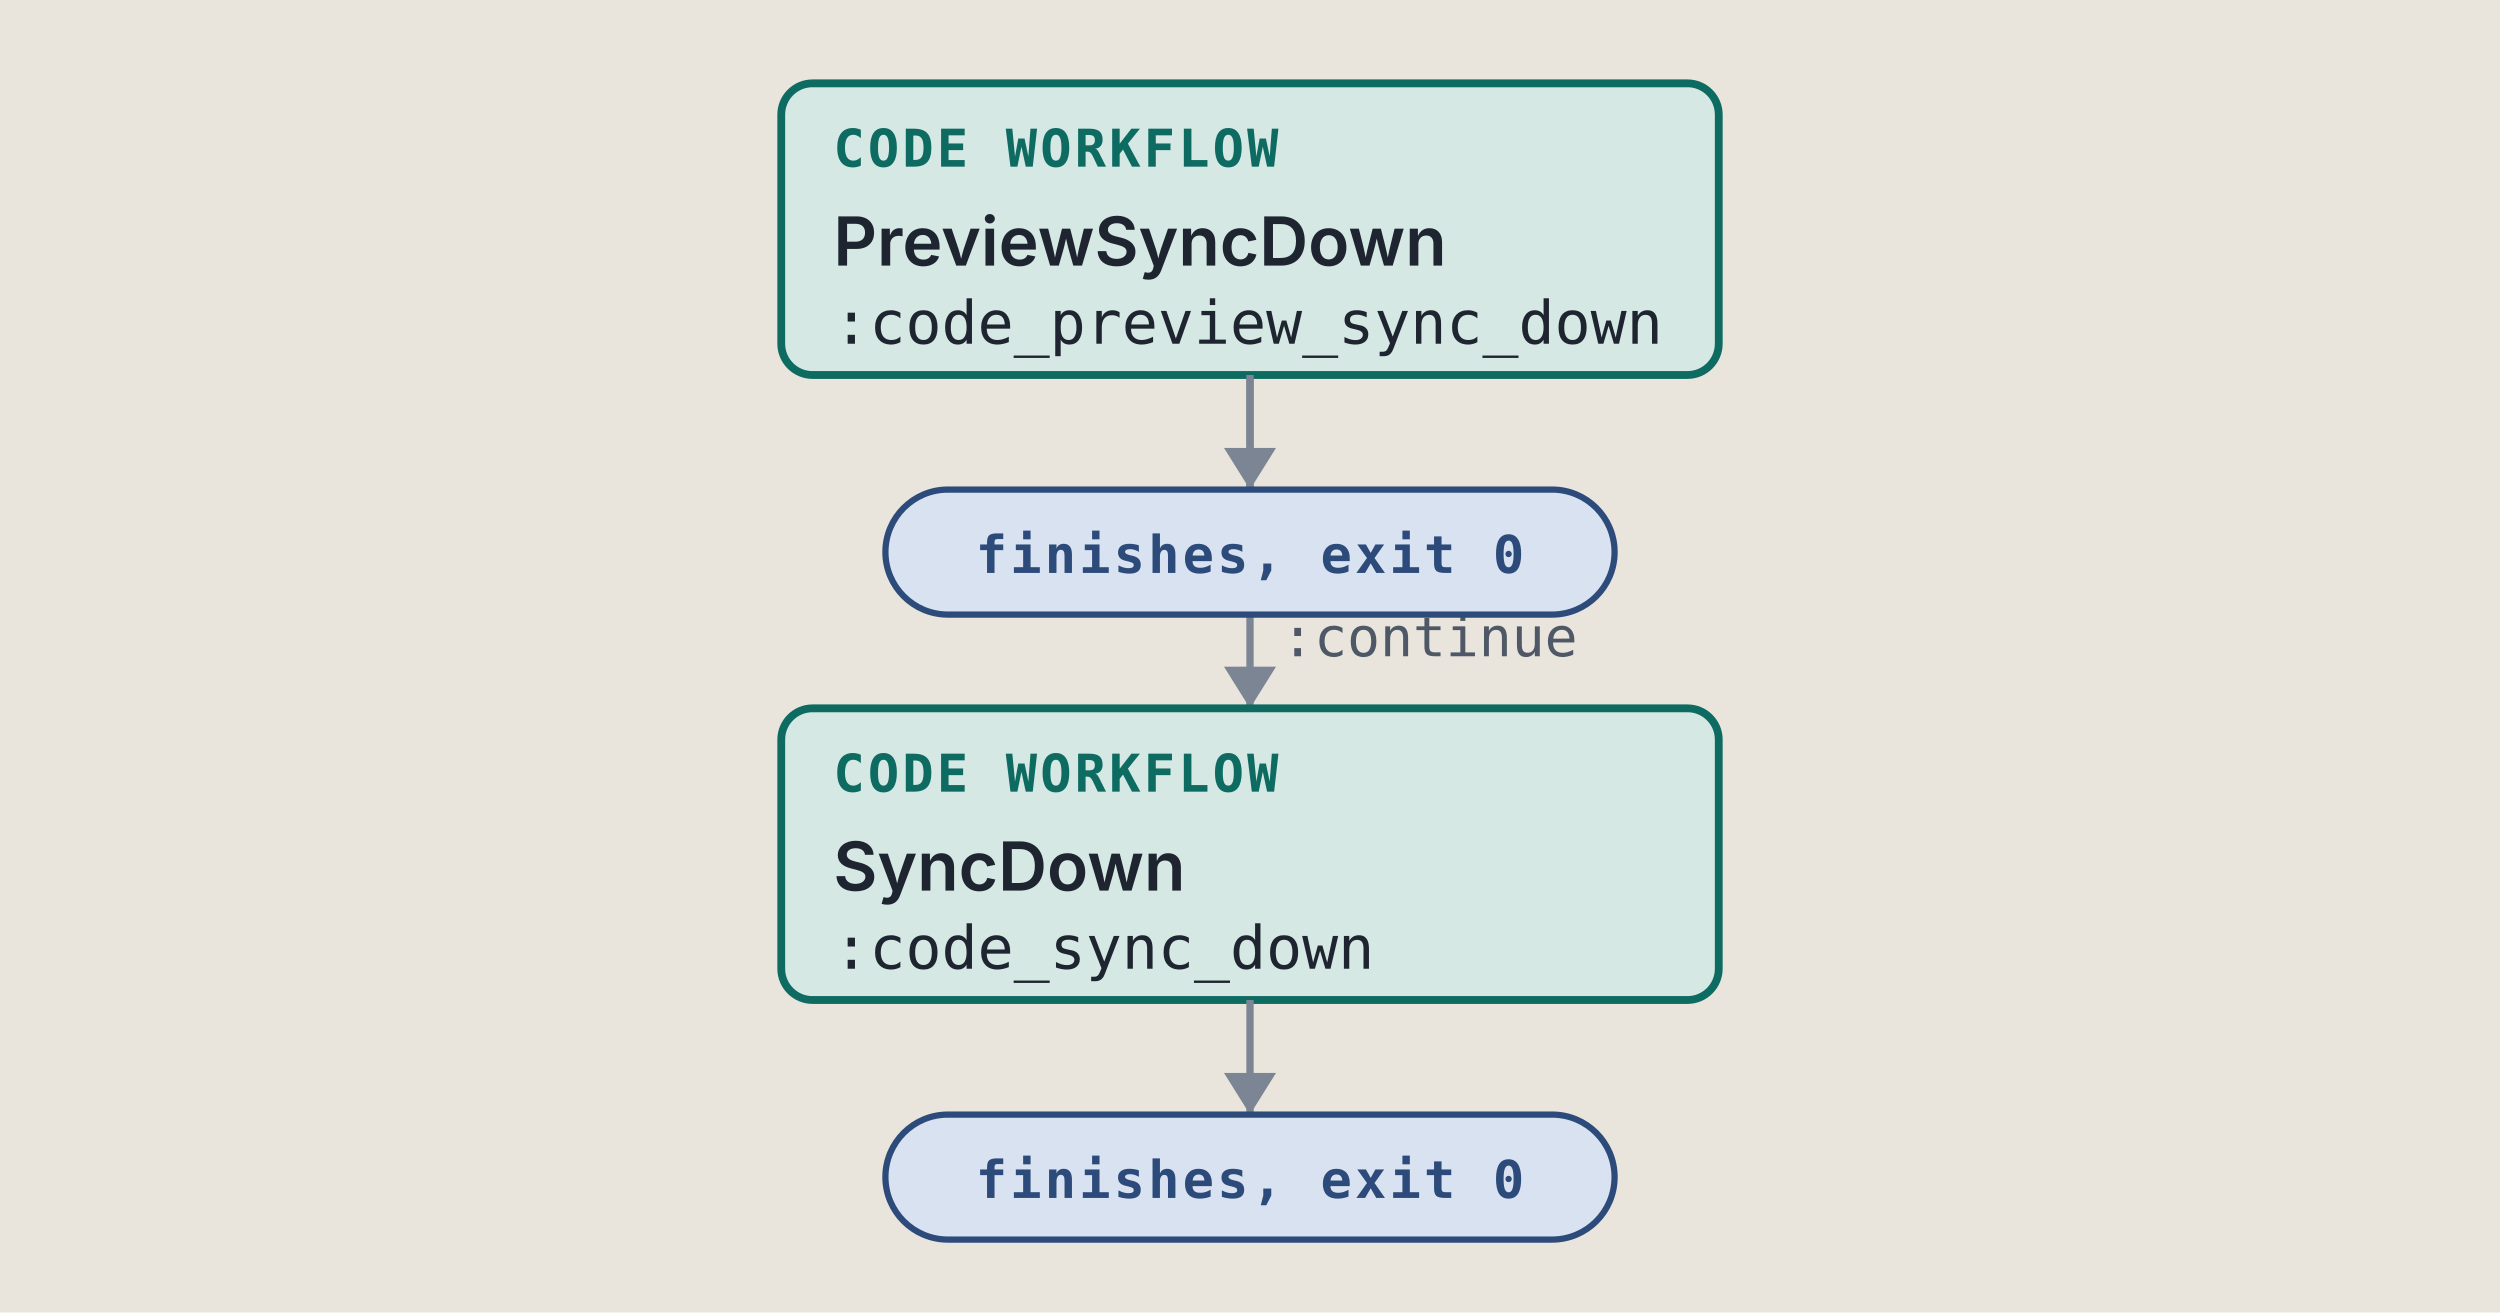
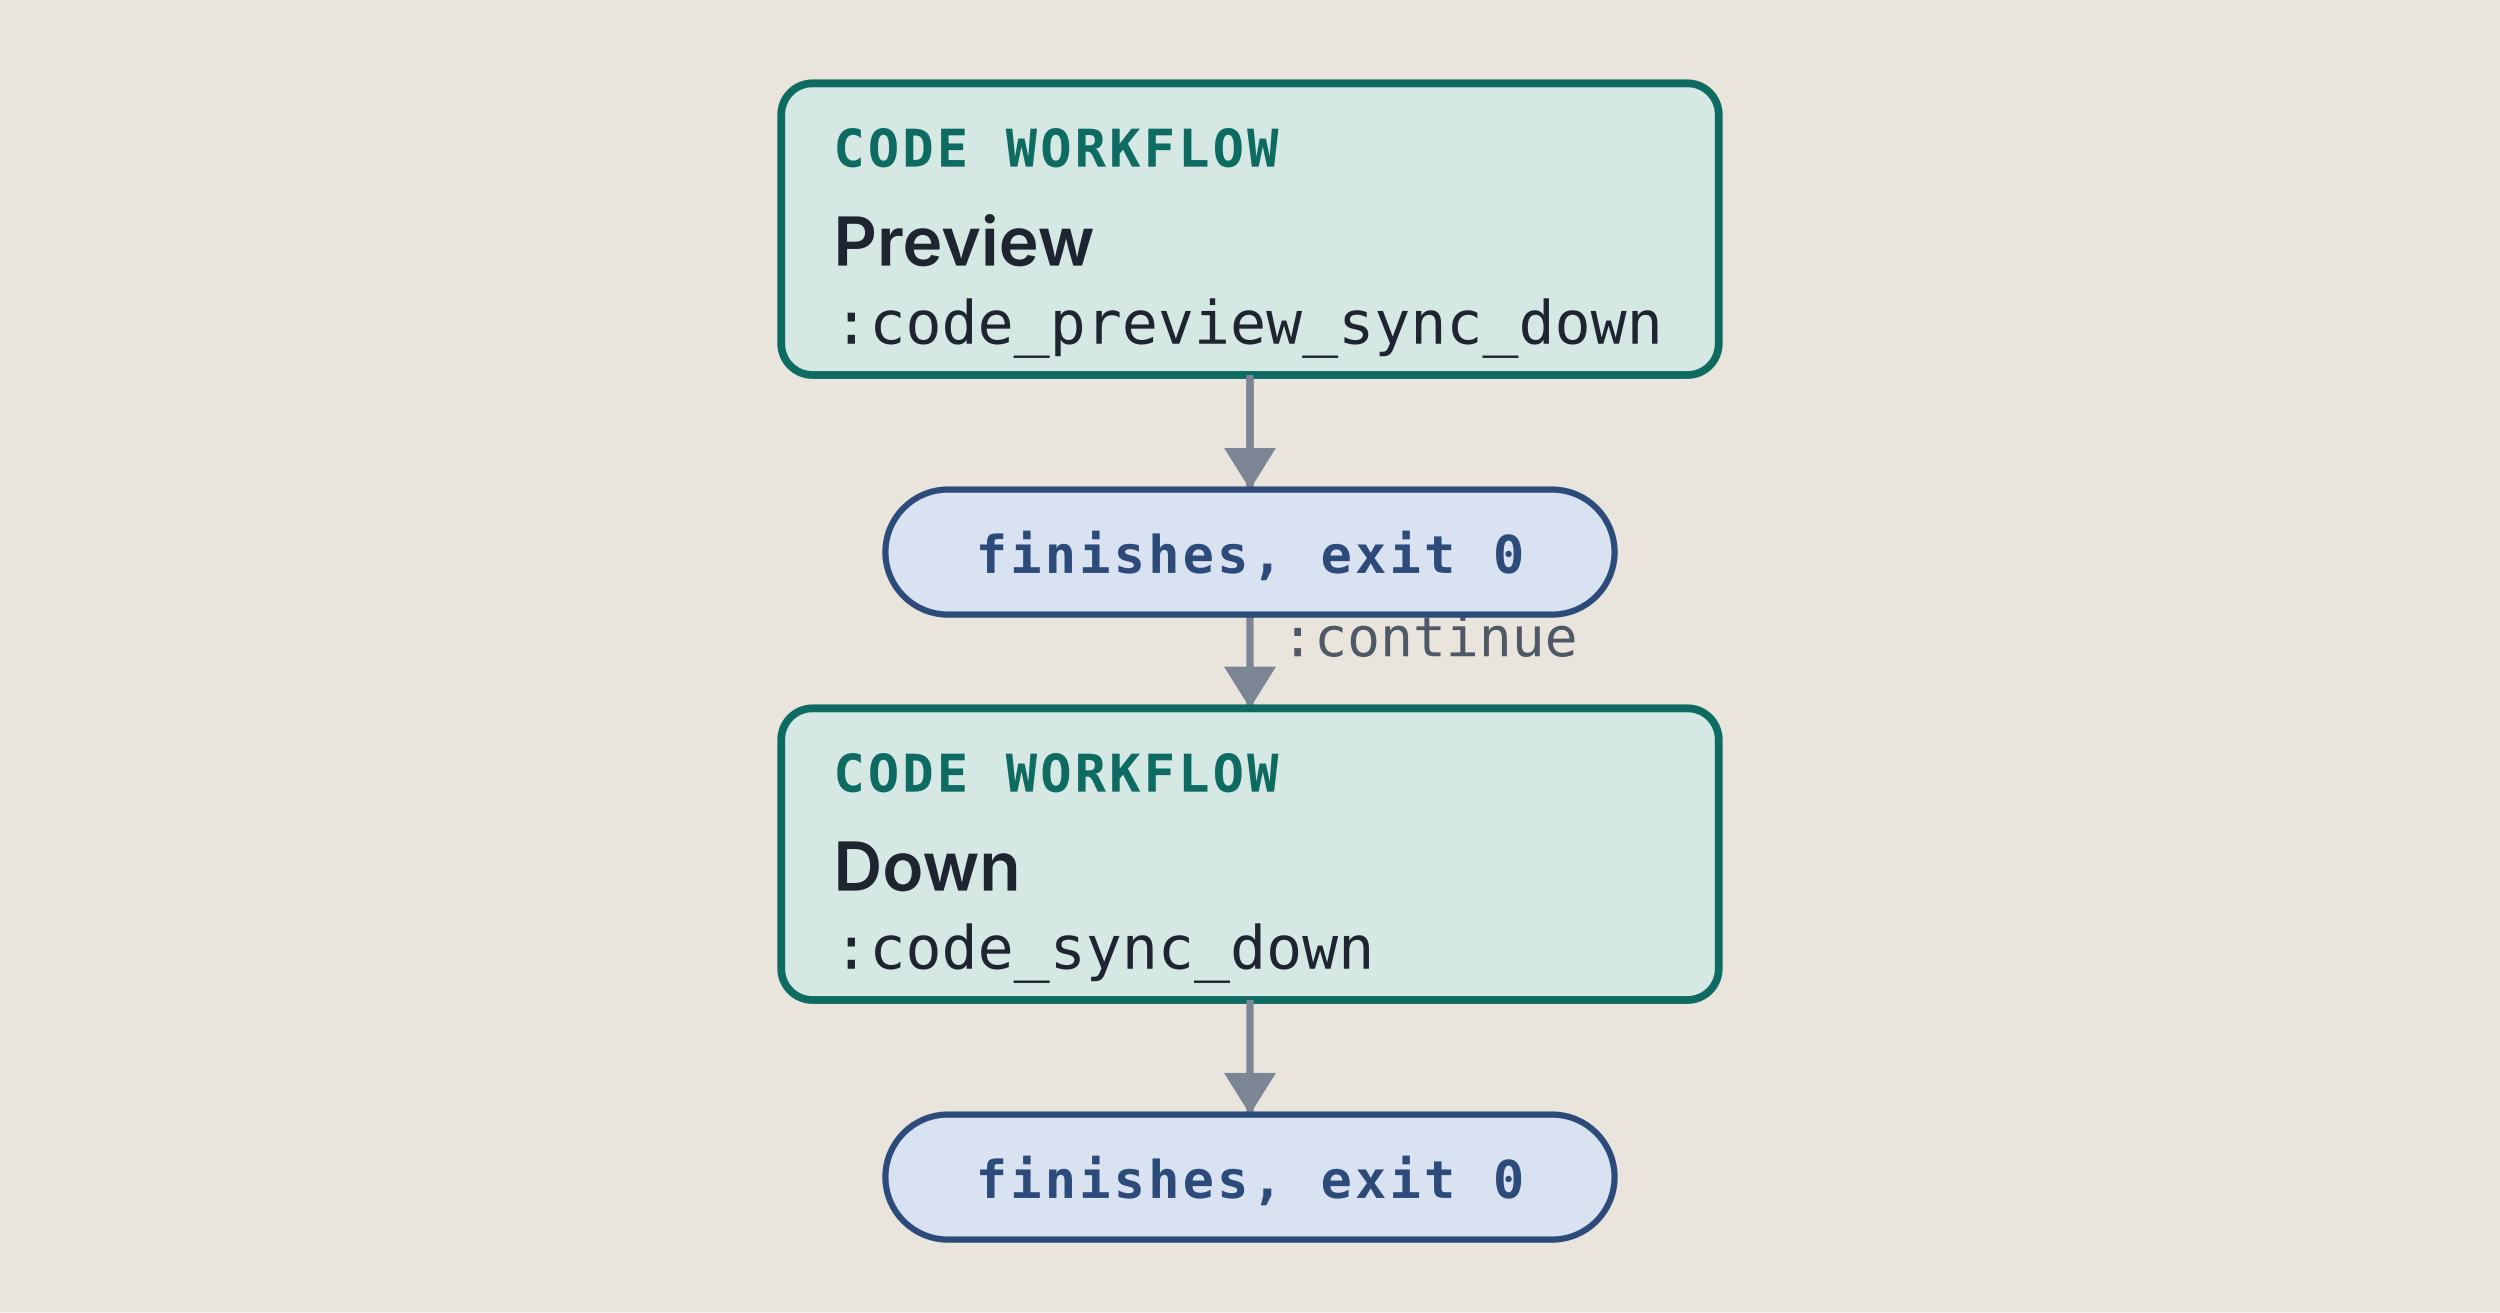
<svg xmlns="http://www.w3.org/2000/svg" viewBox="0 0 480 252" width="480" height="252" role="img" xml:space="preserve">
  <style>.ground { fill: #e9e5dc; }
.card { fill: #f4f1ea; stroke: #7c8594; stroke-width: 1; }
.lane-code { fill: #d5e8e3; stroke: #0d6b61; stroke-width: 1.5; }
.lane-agent { fill: #f1e2c7; stroke: #9a5508; stroke-width: 1.5; }
.stop-refusal { fill: #e4dcf5; stroke: #5b35b0; stroke-width: 1.2; }
.stop-failure { fill: #f4d9d4; stroke: #a8261b; stroke-width: 1.2; }
.end { fill: #d9e2f0; stroke: #2c4a7a; stroke-width: 1.2; }
.wire { fill: none; stroke: #7c8594; stroke-width: 1.4; }
.wire-read { fill: none; stroke: #7c8594; stroke-width: 1.4; stroke-dasharray: 5 3; }
.wire-refusal { fill: none; stroke: #5b35b0; stroke-width: 1.2; stroke-dasharray: 4 3; }
.wire-failure { fill: none; stroke: #a8261b; stroke-width: 1.2; stroke-dasharray: 4 3; }
.head { fill: #7c8594; }
.t { fill: #1f2530; font: 12px "IBM Plex Sans", system-ui, -apple-system, "Segoe UI", sans-serif; }
.tb { fill: #1f2530; font: 600 13px "IBM Plex Sans", system-ui, -apple-system, "Segoe UI", sans-serif; }
.tm { fill: #1f2530; font: 11.5px "IBM Plex Mono", ui-monospace, Menlo, Consolas, monospace; }
.tag { font: 600 10px "IBM Plex Mono", ui-monospace, Menlo, Consolas, monospace; letter-spacing: .06em; }
.tag-code { fill: #0d6b61; } .tag-agent { fill: #9a5508; } .tag-refusal { fill: #5b35b0; }
.tag-failure { fill: #a8261b; } .tag-end { fill: #2c4a7a; } .tag-muted { fill: #4f5866; }
.tm.tag-muted { font-size: 10.5px; }
.db { fill: #d9e2f0; stroke: #2c4a7a; stroke-width: 1.2; }
.codebox { fill: #f4f1ea; stroke: #7c8594; stroke-width: 1; }
.cx { fill: #1f2530; font: 12px "IBM Plex Mono", ui-monospace, Menlo, Consolas, monospace; white-space: pre; }
.cx-n { fill: #4f5866; font: 11px "IBM Plex Mono", ui-monospace, Menlo, Consolas, monospace; }
.cx-k { fill: #5b35b0; } .cx-s { fill: #9a5508; } .cx-y { fill: #0d6b61; }
.cx-w { fill: #2c4a7a; font-weight: 600; } .cx-t { fill: #a8261b; } .cx-c { fill: #4f5866; font-style: italic; }
.badge { fill: #2c4a7a; } .badge-t { fill: #e9e5dc; font: 600 11px "IBM Plex Mono", ui-monospace, Menlo, Consolas, monospace; }
.bracket { fill: none; stroke: #2c4a7a; stroke-width: 1.4; }
.term { fill: #16191e; stroke: #7c8594; stroke-width: 1; }
.term-t { fill: #e6e2d8; font: 12px "IBM Plex Mono", ui-monospace, Menlo, Consolas, monospace; }
.term-p { fill: #8fd18f; font: 12px "IBM Plex Mono", ui-monospace, Menlo, Consolas, monospace; }
.term-m { fill: #a3abb6; font: 12px "IBM Plex Mono", ui-monospace, Menlo, Consolas, monospace; }
.big { font: 700 36px "IBM Plex Mono", ui-monospace, Menlo, Consolas, monospace; }

@media (prefers-color-scheme: dark) {
.ground { fill: #171a1f; }
.card { fill: #20242b; stroke: #8a93a2; stroke-width: 1; }
.lane-code { fill: #173a36; stroke: #5cc4b4; stroke-width: 1.5; }
.lane-agent { fill: #3d2e17; stroke: #e5a95a; stroke-width: 1.5; }
.stop-refusal { fill: #2d2445; stroke: #b59cf2; stroke-width: 1.2; }
.stop-failure { fill: #45211e; stroke: #f2958a; stroke-width: 1.2; }
.end { fill: #1f2c42; stroke: #97b6e8; stroke-width: 1.2; }
.wire { fill: none; stroke: #8a93a2; stroke-width: 1.4; }
.wire-read { fill: none; stroke: #8a93a2; stroke-width: 1.4; stroke-dasharray: 5 3; }
.wire-refusal { fill: none; stroke: #b59cf2; stroke-width: 1.2; stroke-dasharray: 4 3; }
.wire-failure { fill: none; stroke: #f2958a; stroke-width: 1.2; stroke-dasharray: 4 3; }
.head { fill: #8a93a2; }
.t { fill: #e8e4da; font: 12px "IBM Plex Sans", system-ui, -apple-system, "Segoe UI", sans-serif; }
.tb { fill: #e8e4da; font: 600 13px "IBM Plex Sans", system-ui, -apple-system, "Segoe UI", sans-serif; }
.tm { fill: #e8e4da; font: 11.5px "IBM Plex Mono", ui-monospace, Menlo, Consolas, monospace; }
.tag { font: 600 10px "IBM Plex Mono", ui-monospace, Menlo, Consolas, monospace; letter-spacing: .06em; }
.tag-code { fill: #5cc4b4; } .tag-agent { fill: #e5a95a; } .tag-refusal { fill: #b59cf2; }
.tag-failure { fill: #f2958a; } .tag-end { fill: #97b6e8; } .tag-muted { fill: #b3b9c3; }
.tm.tag-muted { font-size: 10.5px; }
.db { fill: #1f2c42; stroke: #97b6e8; stroke-width: 1.2; }
.codebox { fill: #20242b; stroke: #8a93a2; stroke-width: 1; }
.cx { fill: #e8e4da; font: 12px "IBM Plex Mono", ui-monospace, Menlo, Consolas, monospace; white-space: pre; }
.cx-n { fill: #b3b9c3; font: 11px "IBM Plex Mono", ui-monospace, Menlo, Consolas, monospace; }
.cx-k { fill: #b59cf2; } .cx-s { fill: #e5a95a; } .cx-y { fill: #5cc4b4; }
.cx-w { fill: #97b6e8; font-weight: 600; } .cx-t { fill: #f2958a; } .cx-c { fill: #b3b9c3; font-style: italic; }
.badge { fill: #97b6e8; } .badge-t { fill: #171a1f; font: 600 11px "IBM Plex Mono", ui-monospace, Menlo, Consolas, monospace; }
.bracket { fill: none; stroke: #97b6e8; stroke-width: 1.4; }
.term { fill: #16191e; stroke: #8a93a2; stroke-width: 1; }
.term-t { fill: #e6e2d8; font: 12px "IBM Plex Mono", ui-monospace, Menlo, Consolas, monospace; }
.term-p { fill: #8fd18f; font: 12px "IBM Plex Mono", ui-monospace, Menlo, Consolas, monospace; }
.term-m { fill: #a3abb6; font: 12px "IBM Plex Mono", ui-monospace, Menlo, Consolas, monospace; }
.big { font: 700 36px "IBM Plex Mono", ui-monospace, Menlo, Consolas, monospace; }
}</style>
  <rect width="100%" height="100%" class="ground" />
  <path d="M 240 72 L 240 104 L 240 104 L 240 136" class="wire" />
  <path d="M 235 128 L 240 136 L 245 128 Z" class="head" />
  <text x="246" y="126" class="tm tag-muted" text-anchor="start">:continue</text>
  <rect x="150" y="16" width="180" height="56" rx="6" class="lane-code" />
  <text x="160" y="32" class="tag tag-code" text-anchor="start">CODE WORKFLOW</text>
-   <text x="160" y="51" class="tb" text-anchor="start">PreviewSyncDown</text>
+   <text x="160" y="51" class="tb" text-anchor="start">Preview</text>
  <text x="160" y="66" class="tm" text-anchor="start">:code_preview_sync_down</text>
  <rect x="150" y="136" width="180" height="56" rx="6" class="lane-code" />
  <text x="160" y="152" class="tag tag-code" text-anchor="start">CODE WORKFLOW</text>
-   <text x="160" y="171" class="tb" text-anchor="start">SyncDown</text>
+   <text x="160" y="171" class="tb" text-anchor="start">Down</text>
  <text x="160" y="186" class="tm" text-anchor="start">:code_sync_down</text>
  <path d="M 240 72 L 240 94" class="wire" />
  <path d="M 235 86 L 240 94 L 245 86 Z" class="head" />
  <rect x="170" y="94" width="140" height="24" rx="12" class="end" />
  <text x="240" y="110" class="tag tag-end" text-anchor="middle">finishes, exit 0</text>
  <path d="M 240 192 L 240 214" class="wire" />
  <path d="M 235 206 L 240 214 L 245 206 Z" class="head" />
  <rect x="170" y="214" width="140" height="24" rx="12" class="end" />
  <text x="240" y="230" class="tag tag-end" text-anchor="middle">finishes, exit 0</text>
</svg>
